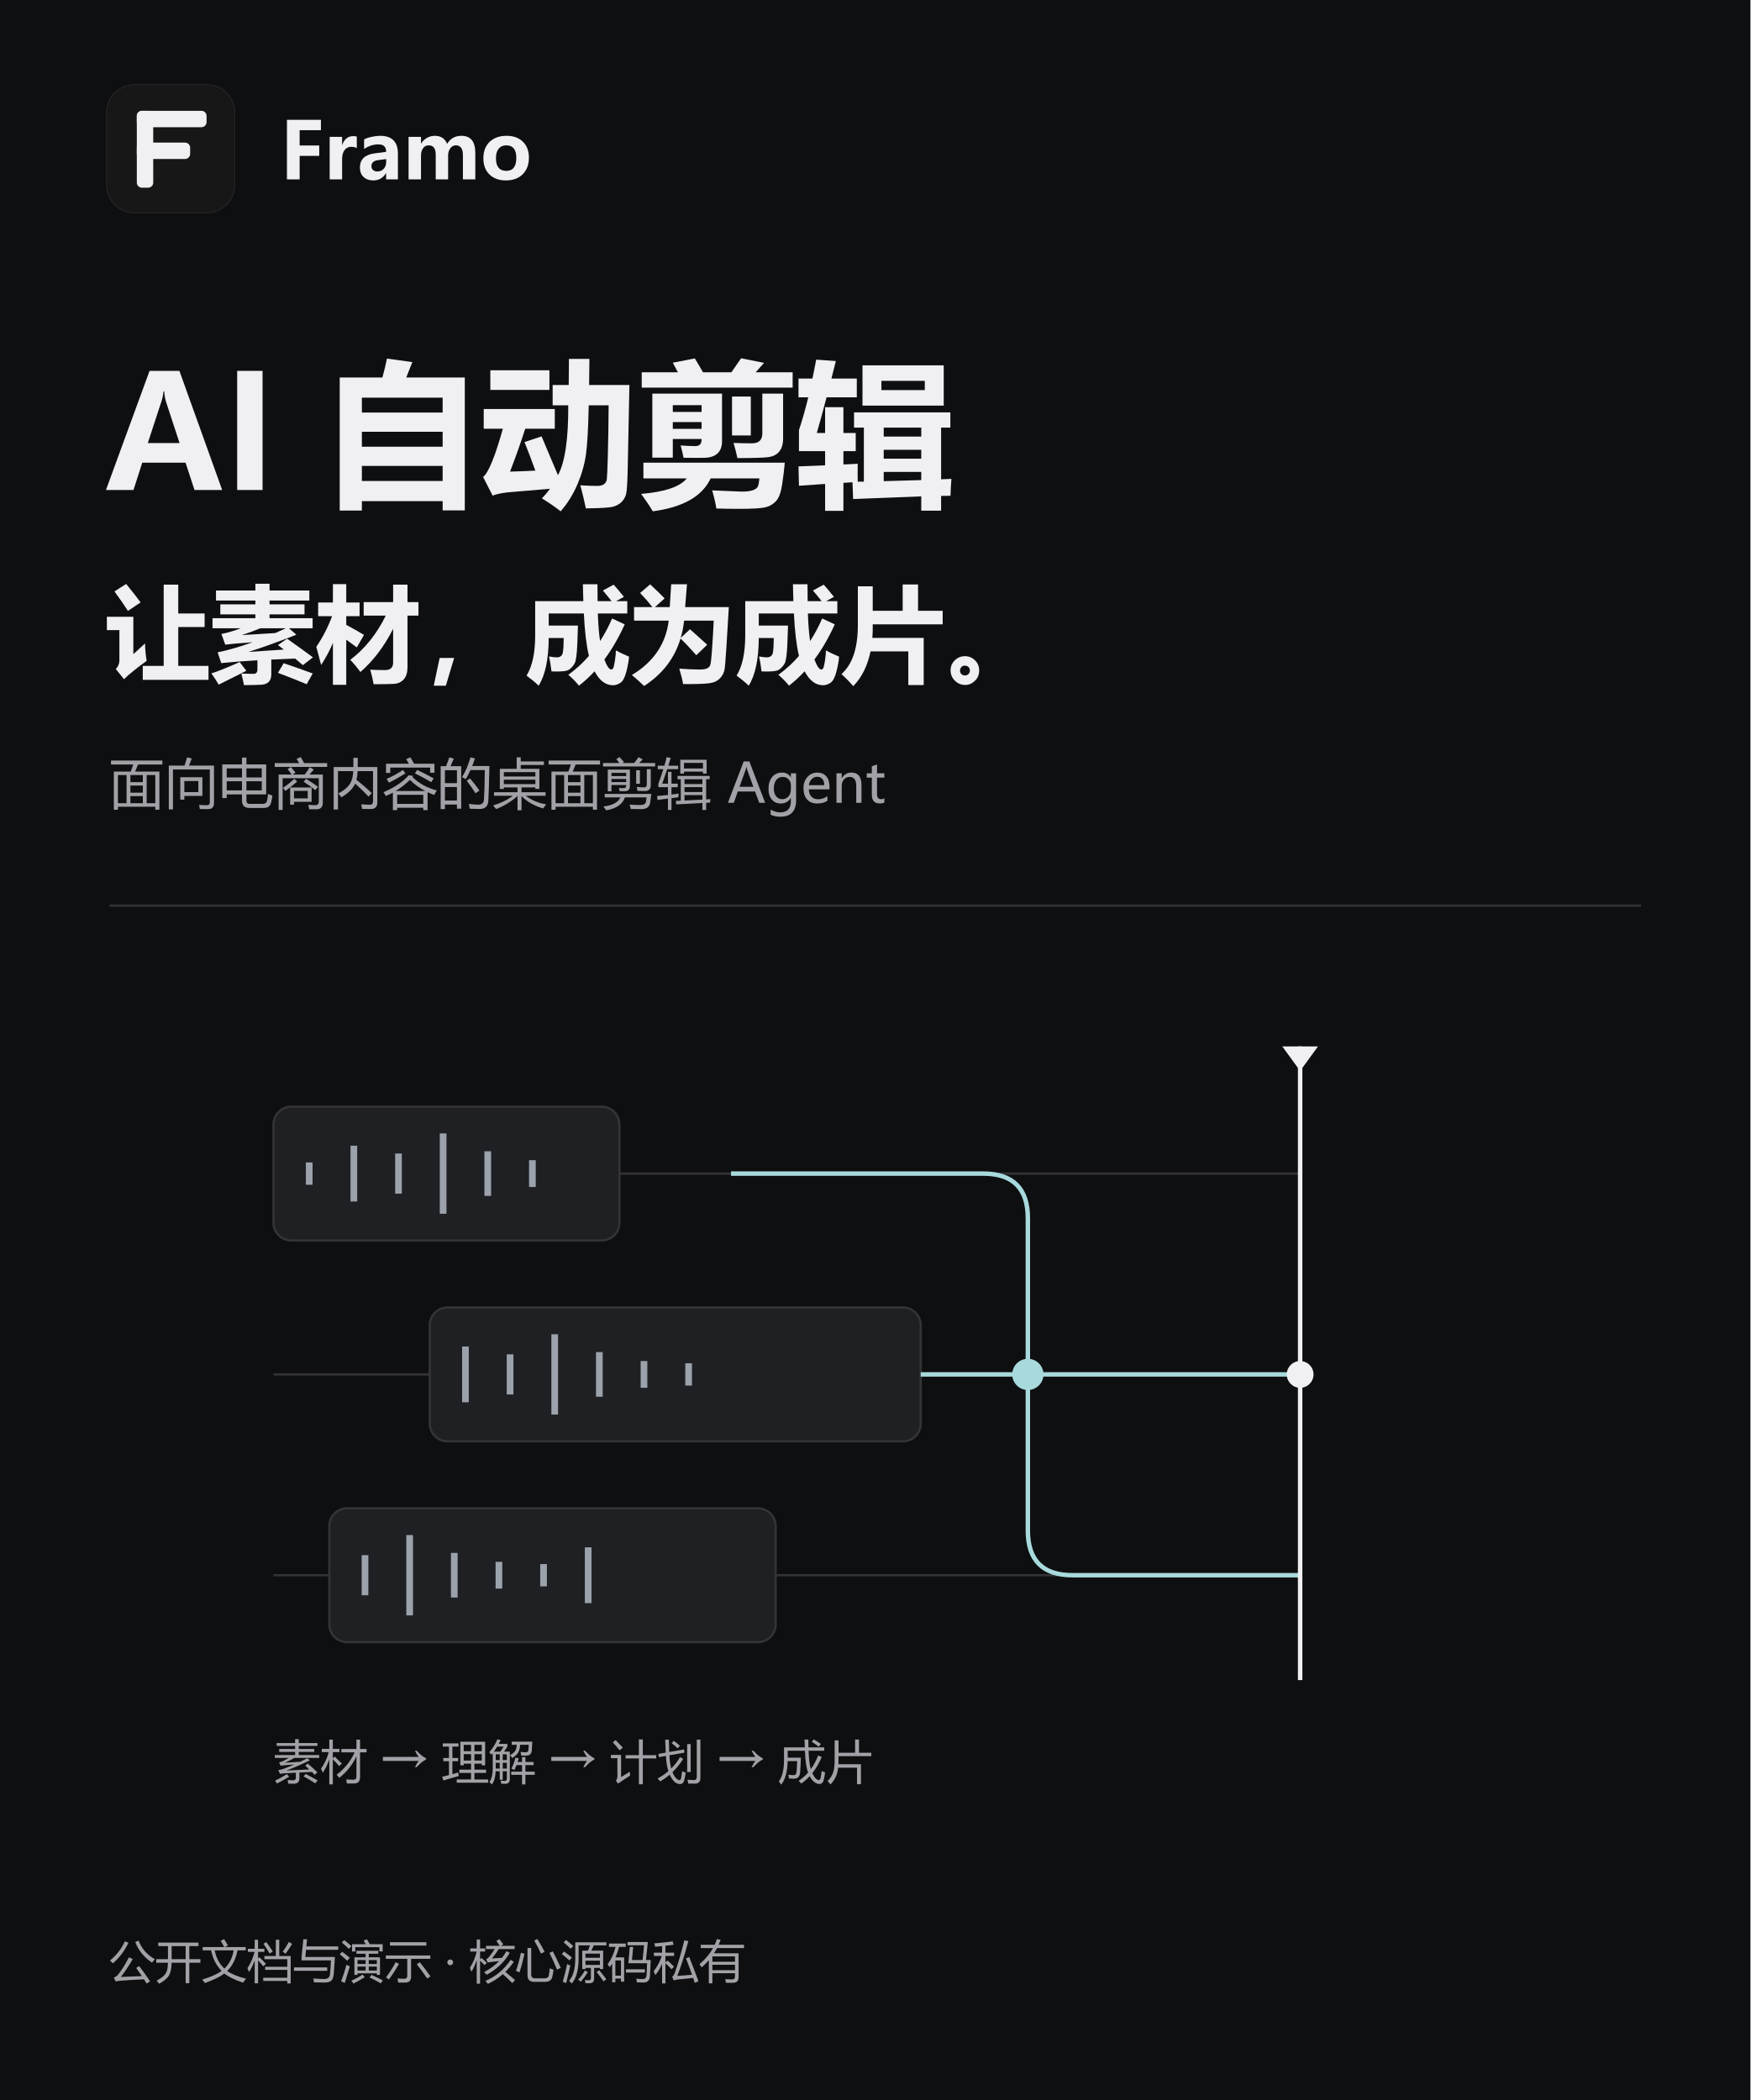
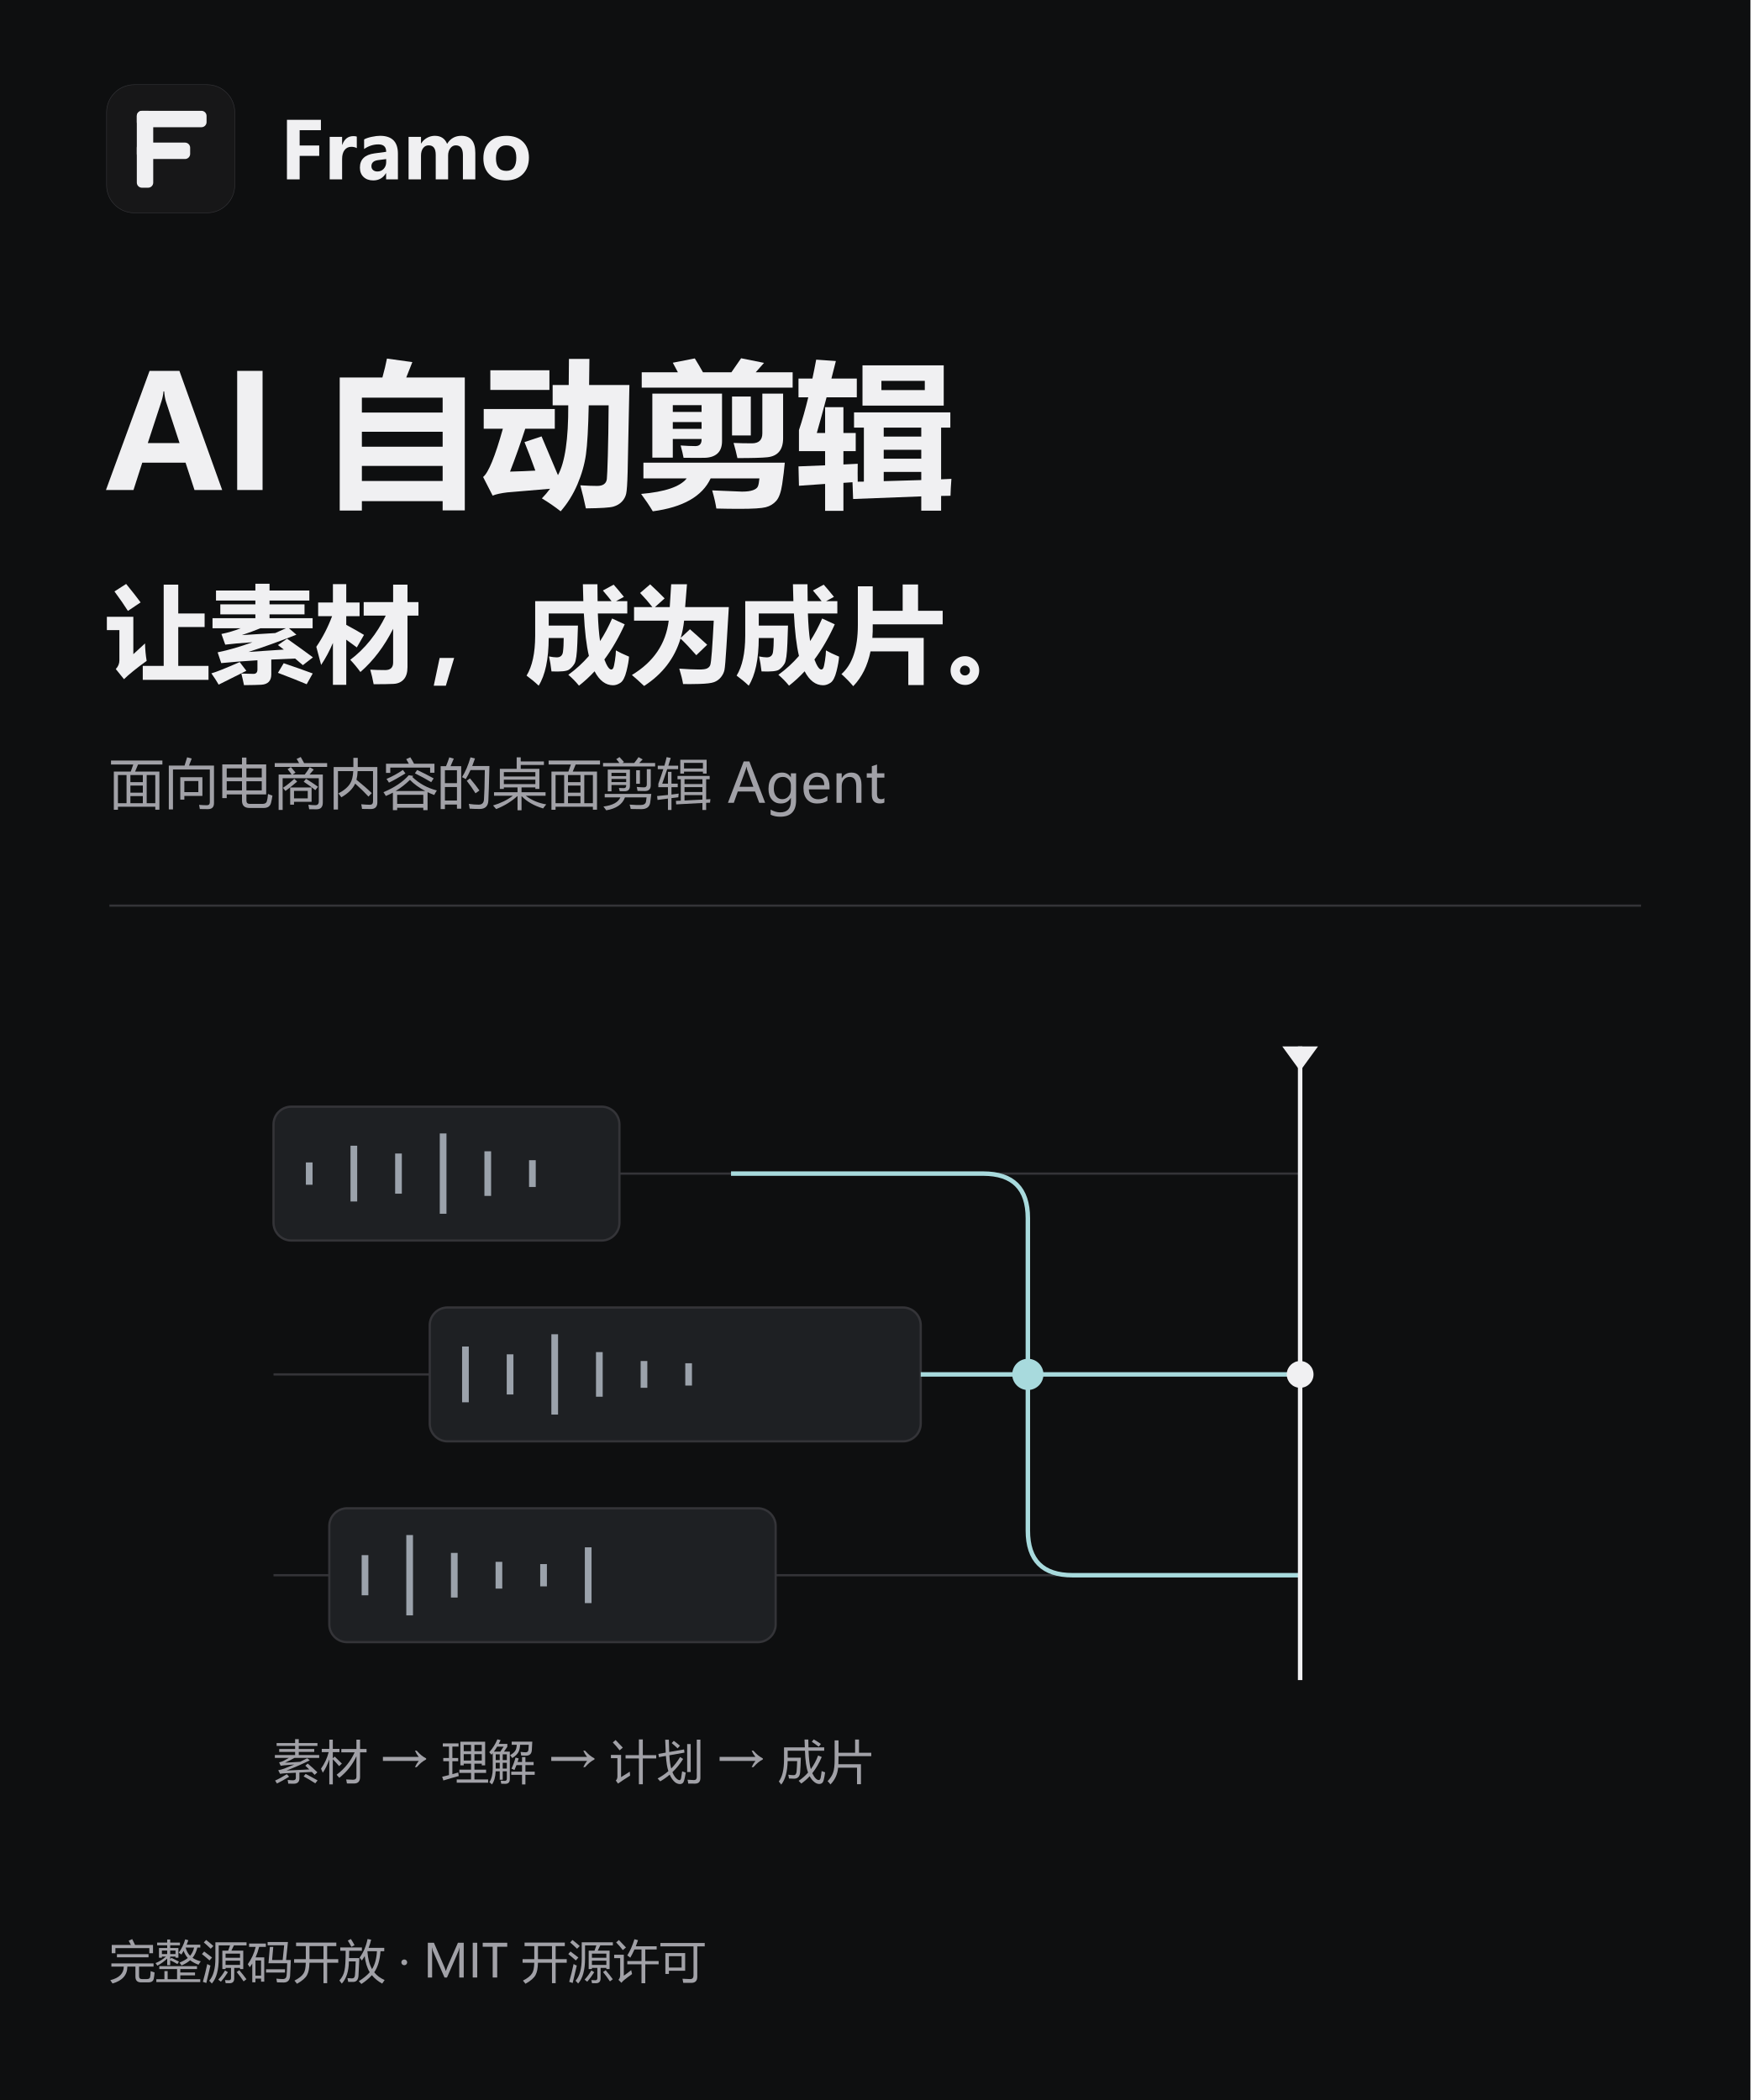
<svg xmlns="http://www.w3.org/2000/svg" width="800" height="960" viewBox="0 0 800 960" role="img" aria-labelledby="title desc">
  <rect x="0" y="0" width="800" height="960" rx="0" fill="#0e0f10" />
  <g transform="translate(48 38) scale(0.234375)">
    <rect x="3" y="3" width="250" height="250" rx="54" fill="#171718" stroke="#343438" />
    <g fill="#f0f0f2">
      <rect x="62" y="54" width="32" height="150" rx="10" />
      <rect x="62" y="54" width="136" height="32" rx="10" />
      <rect x="62" y="116" width="104" height="32" rx="10" />
    </g>
  </g>
  <g transform="translate(128.0,82.0) scale(0.01757812, -0.01757812)" fill="#f0f0f2" aria-label="Framo">
    <path d="M1062 1279H509V881H1018V611H509V0H179V1549H1062Z" transform="translate(0,0)" />
    <path d="M852 813Q793 847 709 847Q599 847 534.5 763.0Q470 679 470 532V0H147V1106H470V898H474Q554 1125 765 1125Q822 1125 852 1112Z" transform="translate(1143,0)" />
    <path d="M174 1039Q249 1081 374.5 1107.0Q500 1133 589 1133Q1053 1133 1053 668V0H746V161H742Q629 -27 411 -27Q254 -27 159.5 62.5Q65 152 65 306Q65 624 444 676L748 717Q748 910 547 910Q349 910 174 790ZM539 501Q364 478 364 343Q364 281 406.5 243.0Q449 205 521 205Q620 205 684.0 275.0Q748 345 748 449V528Z" transform="translate(2011,0)" />
    <path d="M1882 0H1560V631Q1560 885 1375 885Q1289 885 1232.0 808.0Q1175 731 1175 620V0H853V639Q853 885 670 885Q579 885 524.5 811.5Q470 738 470 617V0H147V1106H470V933H474Q532 1028 628.0 1080.5Q724 1133 830 1133Q1063 1133 1149 924Q1277 1133 1521 1133Q1882 1133 1882 687Z" transform="translate(3194,0)" />
    <path d="M81 548Q81 821 244.5 977.0Q408 1133 684 1133Q951 1133 1108.0 979.5Q1265 826 1265 567Q1265 295 1104.0 134.0Q943 -27 668 -27Q398 -27 239.5 127.5Q81 282 81 548ZM408 552Q408 221 678 221Q937 221 937 561Q937 885 676 885Q549 885 478.5 798.0Q408 711 408 552Z" transform="translate(5205,0)" />
  </g>
  <g transform="translate(48.0,224.0) scale(0.03515625, -0.03515625)" fill="#f0f0f2" aria-label="AI 自动剪辑">
    <path d="M1523 0H1163L1047 355H484L370 0H12L579 1549H967ZM969 610 793 1147Q776 1198 769 1282H760Q754 1214 733 1151L556 610Z" transform="translate(0,0)" />
    <path d="M508 1549V0H178V1549Z" transform="translate(1540,0)" />
    <path d="M828 1709 1158 1663 1079 1463H1840V-265H1552V-145H502V-267H214V1463H769Q808 1605 828 1709ZM1552 1201H502V1007H1552ZM502 563H1552V757H502ZM502 117H1552V313H502Z" transform="translate(2837,0)" />
    <path d="M790 697 1003 193Q1140 441 1137 1101H934V1365H1143L1146 1705H1412L1408 1365H1932L1909 235Q1903 7 1889.5 -50.0Q1876 -107 1834.0 -151.5Q1792 -196 1724.0 -216.0Q1656 -236 1366 -239Q1334 -87 1294 61Q1426 53 1513 53Q1571 53 1602.0 76.0Q1633 99 1638.5 142.5Q1644 186 1651.5 449.5Q1659 713 1662 1101H1403Q1394 655 1367.0 462.5Q1340 270 1256.0 73.0Q1172 -124 1038 -277Q924 -187 794 -109Q852 -50 900 16L345 -31Q220 -46 154 -73L30 169Q135 254 287 797H38V1053H962V797H578Q485 510 380 239Q562 244 709 252Q637 453 568 623ZM892 1301H124V1557H892Z" transform="translate(4885,0)" />
    <path d="M44 1531H514Q481 1596 448 1655L734 1711Q785 1629 840 1531H1210L1336 1713L1634 1653L1526 1531H2006V1331H44ZM448 421H182V1253H1088V635Q1088 528 1028.0 474.0Q968 420 856.0 418.5Q744 417 588 419Q576 485 550 579Q662 571 742 571Q822 571 822 655V663H448ZM822 1103H448V1015H822ZM448 795H822V883H448ZM1612 1253H1882V673Q1882 561 1831.0 499.0Q1780 437 1678.5 426.0Q1577 415 1288 415Q1267 514 1238 612Q1351 607 1476 607Q1612 607 1612 737ZM1218 1215H1462V709H1218ZM1014 -241Q1000 -145 960 -5Q1309 -21 1348 -21Q1439 -21 1490.0 -2.5Q1541 16 1554.0 46.5Q1567 77 1574 151H940Q777 -199 188 -277Q118 -161 36 -51Q502 -11 629 151H66V355H1904Q1893 230 1870.0 75.0Q1847 -80 1792.5 -141.5Q1738 -203 1656.0 -224.0Q1574 -245 1317 -245Q1174 -245 1014 -241Z" transform="translate(6933,0)" />
    <path d="M756 1009H2008V811H1888V139L2022 145Q2012 17 2010 -75Q1952 -75 1888 -77V-269H1630V-83L744 -117L736 101L618 93V-271H380V79L40 55L34 307L380 321V505H40V779Q102 963 161 1205H34V1449H215Q240 1566 264 1695L520 1677L462 1449H792V1205H399Q332 950 272 741H380V1077H618V741H778V505H618V332L804 341Q802 216 804 108Q844 109 884 109V811H756ZM1142 695H1630V811H1142ZM1142 407H1630V523H1142ZM1630 129V235H1142V115ZM866 1621H1922V1097H866ZM1676 1419H1112V1299H1676Z" transform="translate(8981,0)" />
  </g>
  <g transform="translate(48.0,307.0) scale(0.0234375, -0.0234375)" fill="#f0f0f2" aria-label="让素材，成为成片。">
    <path d="M412 1709Q590 1491 694 1349L446 1183Q346 1343 184 1563ZM736 111H1144V1695H1428V1133H1942V869H1428V111H2018V-161H736ZM780 549Q784 371 812 209Q504 -15 370 -149L210 49Q280 123 280 217V809H36V1069H552V339Q610 391 780 549Z" transform="translate(0,0)" />
    <path d="M1502 641Q1828 411 2006 277L1810 125Q1743 185 1659 254L1194 234V-55Q1194 -150 1145.0 -200.5Q1096 -251 1000.0 -257.0Q904 -263 662 -265Q636 -137 610 -39Q757 -45 846 -45Q924 -45 924 41V220Q531 197 218 165L148 375Q462 439 827 572Q485 549 296 525L222 733Q411 771 598 845H48V1041H884V1115H200V1311H884V1385H116V1581H884V1713H1160V1581H1936V1385H1160V1311H1842V1115H1160V1041H2000V845H1538L1684 719Q1170 517 750 383L1439 429Q1384 472 1324 517ZM1479 845H982Q824 780 620 711L1271 751Q1374 795 1479 845ZM578 185 708 15 168 -255Q106 -147 26 -35Q164 3 578 185ZM1436 163Q1738 61 2002 -37L1884 -247Q1642 -145 1324 -25Z" transform="translate(2048,0)" />
    <path d="M24 483Q210 755 332 1081H60V1347H348V1705H608V1347H868V1081H608V911Q789 814 954 715L814 471Q710 549 608 622V-259H348V558Q247 322 118 129ZM948 1355H1522V1695H1802V1355H2016V1091H1802V87Q1802 -71 1729.0 -152.5Q1656 -234 1529.5 -240.5Q1403 -247 1142 -247Q1116 -103 1076 37Q1212 29 1368 29Q1522 29 1522 177V834Q1264 322 884 -9Q786 125 686 229Q1115 553 1378 1091H948Z" transform="translate(4096,0)" />
    <path d="M664 266 502 -276H266L381 266Z" transform="translate(6144,0)" />
    <path d="M514 3Q494 173 466 295Q561 277 616 277Q723 277 737.5 383.0Q752 489 752 655H460Q457 34 264 -275Q154 -171 28 -79Q194 191 196 695V1373H1135L1126 1703H1410L1413 1373H1686Q1633 1443 1516 1581L1726 1695Q1796 1619 1926 1457L1772 1373H1992V1133H1418Q1428 822 1461 594Q1593 797 1696 1035L1942 921Q1766 532 1545 235Q1620 40 1680 40Q1703 40 1718.0 69.0Q1733 98 1751.0 213.5Q1769 329 1770 413Q1860 361 2026 291Q2020 183 1976.0 7.0Q1932 -169 1860.0 -218.0Q1788 -267 1715 -267Q1497 -267 1354 5Q1210 -151 1050 -275Q954 -157 842 -63Q1063 96 1244 305Q1171 605 1145 1133H460V897H1030Q1030 867 1018.0 548.5Q1006 230 964.0 157.0Q922 84 855.5 37.5Q789 -9 514 3Z" transform="translate(8192,0)" />
    <path d="M1032 -243Q1014 -129 958 57Q1203 40 1345 40Q1457 40 1500.5 61.5Q1544 83 1560.5 123.5Q1577 164 1594.0 394.5Q1611 625 1630 993H1052Q1033 816 986 657L1166 825Q1306 703 1502 523L1290 319Q1111 523 982 644Q809 66 272 -281Q130 -147 34 -67Q669 316 752 993H76V1257H434Q329 1392 194 1533L390 1701Q546 1557 672 1427L483 1257H772L800 1703H1108L1072 1257H1924L1877 480Q1854 104 1838.5 30.0Q1823 -44 1770.0 -110.0Q1717 -176 1637.0 -206.0Q1557 -236 1344.5 -241.5Q1132 -247 1032 -243Z" transform="translate(10240,0)" />
    <path d="M514 3Q494 173 466 295Q561 277 616 277Q723 277 737.5 383.0Q752 489 752 655H460Q457 34 264 -275Q154 -171 28 -79Q194 191 196 695V1373H1135L1126 1703H1410L1413 1373H1686Q1633 1443 1516 1581L1726 1695Q1796 1619 1926 1457L1772 1373H1992V1133H1418Q1428 822 1461 594Q1593 797 1696 1035L1942 921Q1766 532 1545 235Q1620 40 1680 40Q1703 40 1718.0 69.0Q1733 98 1751.0 213.5Q1769 329 1770 413Q1860 361 2026 291Q2020 183 1976.0 7.0Q1932 -169 1860.0 -218.0Q1788 -267 1715 -267Q1497 -267 1354 5Q1210 -151 1050 -275Q954 -157 842 -63Q1063 96 1244 305Q1171 605 1145 1133H460V897H1030Q1030 867 1018.0 548.5Q1006 230 964.0 157.0Q922 84 855.5 37.5Q789 -9 514 3Z" transform="translate(12288,0)" />
    <path d="M1218 1699H1518V1185H1998V921H634Q637 783 627 657H1628V-263H1328V393H591Q506 -25 254 -285Q148 -161 24 -49Q344 231 344 907V1663H634V1185H1218Z" transform="translate(14336,0)" />
    <path d="M662 22Q662 -101 578.5 -181.0Q495 -261 390 -261Q271 -261 187.5 -177.0Q104 -93 104 22Q104 139 187.0 219.5Q270 300 385 300Q496 300 579.0 220.5Q662 141 662 22ZM386 -76Q425 -76 453.0 -48.5Q481 -21 481 18Q481 64 451.0 90.0Q421 116 381 116Q340 116 314.0 86.5Q288 57 288 16Q288 -19 314.0 -47.5Q340 -76 386 -76Z" transform="translate(16384,0)" />
  </g>
  <g transform="translate(50.0,367.0) scale(0.01220703, -0.01220703)" fill="#a1a1a7" aria-label="面向电商内容的桌面剪辑 Agent">
    <path d="M166 1171H800Q858 1323 894 1435H60V1583H1984V1435H1073Q1029 1326 963 1171H1872V-259H1718V-147H320V-261H166ZM1718 1039H1396V-15H1718ZM320 -15H642V1039H320ZM786 -15H1252V251H786ZM786 379H1252V645H786ZM786 773H1252V1039H786Z" transform="translate(0,0)" />
    <path d="M332 -247H176V1395H766Q816 1543 862 1705L1034 1657Q982 1517 932 1395H1868V-11Q1868 -237 1642 -237Q1516 -237 1338 -233Q1328 -163 1310 -77Q1482 -91 1602 -91Q1712 -91 1712 25V1247H332ZM606 959H1434V257H758V119H606ZM1282 815H758V401H1282Z" transform="translate(2048,0)" />
    <path d="M130 1439H868V1695H1034V1439H1774V315H1034V81Q1034 -41 1162 -41H1630Q1766 -41 1796 49Q1828 147 1842 331Q1900 305 2008 269Q1984 109 1954 -5Q1904 -193 1682 -193H1150Q868 -193 868 83V315H296V177H130ZM1608 465V807H1034V465ZM296 465H868V807H296ZM1608 1289H1034V949H1608ZM296 949H868V1289H296Z" transform="translate(4096,0)" />
    <path d="M192 1059H678Q609 1160 528 1259L650 1341Q746 1229 824 1133L716 1059H1170Q1271 1189 1356 1333L1508 1245Q1413 1132 1348 1059H1846V11Q1846 -241 1616 -243Q1492 -245 1336 -241Q1320 -125 1306 -73Q1464 -89 1566 -89Q1696 -89 1696 55V921H342V-267H192ZM624 -69V575H1426V37H768V-69ZM46 1487H959Q921 1558 866 1645L1020 1715Q1080 1612 1146 1487H2008V1345H46ZM1282 165V447H768V165ZM778 899 886 795Q652 595 448 443Q388 525 354 561Q574 707 778 899ZM1130 789 1218 899Q1514 713 1666 601L1566 475Q1368 635 1130 789Z" transform="translate(6144,0)" />
    <path d="M204 1339H942V1683H1106V1339H1840V19Q1840 -235 1590 -233Q1458 -233 1266 -229Q1260 -161 1236 -55Q1426 -71 1552 -73Q1678 -77 1678 53V1187H1102Q1094 1005 1058 863Q1412 579 1630 363L1508 233Q1294 467 1010 719Q874 425 492 207Q408 323 380 351Q706 523 826 733Q922 887 938 1187H366V-251H204Z" transform="translate(8192,0)" />
    <path d="M1136 1007Q1120 989 1102 967Q1486 599 2020 463Q1954 363 1922 293Q1790 341 1672 399V-275H1512V-185H534V-275H374V381Q244 311 108 255Q72 329 20 397Q640 659 968 1033ZM116 1463H972Q928 1543 872 1635L1026 1705Q1100 1591 1166 1463H1930V1127H1768V1319H276V1119H116ZM1512 299H534V-41H1512ZM1012 859Q766 617 478 443H1584Q1238 625 1012 859ZM748 1231 844 1101Q476 875 226 755Q190 821 134 893Q478 1043 748 1231ZM1282 1229Q1582 1091 1900 915L1808 773Q1560 925 1198 1105Z" transform="translate(10240,0)" />
    <path d="M114 1371H316Q390 1553 438 1703L606 1655Q543 1502 484 1371H884V-221H724V-65H274V-235H114ZM914 961Q1102 1259 1232 1703L1400 1661Q1349 1510 1296 1377H1940Q1916 349 1900 83Q1886 -231 1570 -231Q1388 -231 1200 -219Q1188 -119 1168 -41H1174Q1374 -69 1540 -69Q1722 -69 1736 123Q1758 421 1768 1227H1232Q1145 1034 1052 887Q998 925 914 961ZM274 85H724V591H274ZM724 1221H274V735H724ZM1090 825 1212 915Q1434 653 1566 461L1418 357Q1276 589 1090 825Z" transform="translate(12288,0)" />
    <path d="M2020 -59Q1950 -141 1902 -211Q1394 -59 1094 252V-279H944V257Q602 -55 144 -235Q98 -175 28 -99Q458 27 769 265H64V397H944V577H432V521H282V1273H912V1703H1064V1549H1932V1417H1064V1273H1762V521H1612V577H1094V397H1994V265H1251Q1582 12 2020 -59ZM1612 1149H432V985H1612ZM432 701H1612V865H432Z" transform="translate(14336,0)" />
    <path d="M166 1171H800Q858 1323 894 1435H60V1583H1984V1435H1073Q1029 1326 963 1171H1872V-259H1718V-147H320V-261H166ZM1718 1039H1396V-15H1718ZM320 -15H642V1039H320ZM786 -15H1252V251H786ZM786 379H1252V645H786ZM786 773H1252V1039H786Z" transform="translate(16384,0)" />
    <path d="M366 429H226V1243H1056V631Q1056 433 858 433Q792 433 674 435Q664 479 644 555Q766 549 828 549Q916 549 916 643V667H366ZM112 333H1856Q1836 149 1816 11Q1780 -235 1488 -237Q1310 -239 1086 -231Q1072 -151 1044 -67Q1300 -87 1454 -83Q1638 -81 1658 47Q1670 109 1680 203H870Q732 -186 170 -281Q128 -217 64 -139Q578 -74 699 203H112ZM50 1491H662Q596 1581 544 1635L666 1713Q750 1627 834 1529L775 1491H1217Q1308 1602 1378 1711L1534 1625Q1477 1567 1403 1491H2000V1361H50ZM1688 1261H1836V661Q1836 443 1620 441Q1550 439 1342 445Q1330 519 1312 595Q1478 579 1584 579Q1688 579 1688 683ZM1290 1221H1430V713H1290ZM916 1121H366V1001H916ZM366 775H916V893H366Z" transform="translate(18432,0)" />
    <path d="M730 73Q819 77 912 80V883H790V1007H1994V883H1862V128Q1941 132 2022 137Q2012 59 2008 5Q1936 2 1862 0V-269H1722V-6Q1277 -26 740 -59ZM218 717H432V1159H564V717H798V585H564V310Q700 326 834 345Q824 269 820 207Q698 193 564 176V-269H432V159Q247 135 42 107L26 253Q231 272 432 294V585H72V711Q183 1018 259 1261H50V1391H299Q352 1572 382 1711L536 1679Q503 1565 446 1391H814V1261H404Q328 1031 218 717ZM894 1613H1880V1095H1742V1167H1034V1095H894ZM1742 1495H1034V1285H1742ZM1722 120V289H1052V87Q1365 102 1722 120ZM1052 405H1722V587H1052ZM1052 703H1722V883H1052Z" transform="translate(20480,0)" />
    <path d="M1417 0H1196L1038 424H393L244 0H23L613 1549H827ZM976 599 742 1243Q731 1274 718 1351H713Q702 1281 688 1243L456 599Z" transform="translate(23134,0)" />
    <path d="M1135 93Q1135 -521 539 -521Q333 -521 181 -444V-255Q366 -358 536 -358Q939 -358 939 66V183H935Q809 -26 559 -26Q351 -26 226.0 123.0Q101 272 101 518Q101 801 239.0 966.5Q377 1132 607 1132Q828 1132 935 956H939V1106H1135ZM939 658Q940 786 853.0 878.0Q766 970 639 970Q479 970 390.0 852.5Q301 735 301 530Q301 354 387.0 245.0Q473 136 615 136Q758 136 849.0 240.0Q940 344 939 504Z" transform="translate(24575,0)" />
    <path d="M1076 503H302Q307 326 399.0 229.5Q491 133 656 133Q842 133 997 252V77Q851 -26 610 -26Q370 -26 235.5 126.0Q101 278 101 548Q101 802 248.5 967.0Q396 1132 615 1132Q832 1132 954.0 992.5Q1076 853 1076 602ZM880 660Q879 810 809.0 892.0Q739 974 612 974Q495 974 409.5 887.0Q324 800 302 660Z" transform="translate(25885,0)" />
    <path d="M1110 0H915V629Q915 970 666 970Q537 970 454.0 874.0Q371 778 371 631V0H175V1106H371V923H375Q500 1132 738 1132Q920 1132 1015.0 1015.5Q1110 899 1110 676Z" transform="translate(27047,0)" />
    <path d="M706 11Q642 -24 533 -24Q236 -24 236 305V944H46V1106H236V1372L431 1434V1106H706V944H431V340Q431 231 468.0 184.0Q505 137 591 137Q657 137 706 174Z" transform="translate(28309,0)" />
  </g>
  <path d="M50 414H750" stroke="#343438" stroke-width="1" />
  <g transform="translate(125 460) scale(1.02)">
    <path d="M0 75H460" stroke="#343438" stroke-width="1" />
    <path d="M0 165H460" stroke="#343438" stroke-width="1" />
    <path d="M0 255H460" stroke="#343438" stroke-width="1" />
    <rect x="0" y="45" width="155" height="60" rx="8" fill="#1e2023" stroke="#343438" />
    <path d="M16 70.0L16 80.0" stroke="#9ba2ab" stroke-width="3" />
    <path d="M36 62.5L36 87.5" stroke="#9ba2ab" stroke-width="3" />
    <path d="M56 66.0L56 84.0" stroke="#9ba2ab" stroke-width="3" />
    <path d="M76 57.0L76 93.0" stroke="#9ba2ab" stroke-width="3" />
    <path d="M96 65.0L96 85.0" stroke="#9ba2ab" stroke-width="3" />
    <path d="M116 69.0L116 81.0" stroke="#9ba2ab" stroke-width="3" />
    <rect x="70" y="135" width="220" height="60" rx="8" fill="#1e2023" stroke="#343438" />
    <path d="M86 152.5L86 177.5" stroke="#9ba2ab" stroke-width="3" />
    <path d="M106 156.0L106 174.0" stroke="#9ba2ab" stroke-width="3" />
    <path d="M126 147.0L126 183.0" stroke="#9ba2ab" stroke-width="3" />
    <path d="M146 155.0L146 175.0" stroke="#9ba2ab" stroke-width="3" />
    <path d="M166 159.0L166 171.0" stroke="#9ba2ab" stroke-width="3" />
    <path d="M186 160.0L186 170.0" stroke="#9ba2ab" stroke-width="3" />
    <rect x="25" y="225" width="200" height="60" rx="8" fill="#1e2023" stroke="#343438" />
    <path d="M41 246.0L41 264.0" stroke="#9ba2ab" stroke-width="3" />
    <path d="M61 237.0L61 273.0" stroke="#9ba2ab" stroke-width="3" />
    <path d="M81 245.0L81 265.0" stroke="#9ba2ab" stroke-width="3" />
    <path d="M101 249.0L101 261.0" stroke="#9ba2ab" stroke-width="3" />
    <path d="M121 250.0L121 260.0" stroke="#9ba2ab" stroke-width="3" />
    <path d="M141 242.5L141 267.5" stroke="#9ba2ab" stroke-width="3" />
    <path d="M205 75H318Q338 75 338 95V235Q338 255 358 255H460" stroke="#a8dadd" stroke-width="2" fill="none" />
    <path d="M290 165H460" stroke="#a8dadd" stroke-width="2" fill="none" />
    <path d="M460 18L460 302" stroke="#f0f0f2" stroke-width="2" />
    <path d="M452 18L460 29L468 18Z" fill="#f0f0f2" />
    <circle cx="338" cy="165" r="7" fill="#a8dadd" />
    <circle cx="460" cy="165" r="6" fill="#f0f0f2" />
    <g transform="translate(0.0,346.0) scale(0.01025391, -0.01025391)" fill="#a1a1a7" aria-label="素材 → 理解 → 计划 → 成片">
      <path d="M1494 643Q1732 445 1916 261Q1876 229 1798 149Q1738 213 1676 276Q1374 262 1132 250V-1Q1132 -239 882 -239Q786 -239 644 -235Q636 -167 620 -73Q770 -89 850 -89Q976 -89 976 15V242Q710 229 520 219Q386 211 288 193L206 351Q360 381 472 423Q695 509 906 602Q662 584 466 567Q390 559 314 547L244 695Q348 717 428 755Q556 821 673 889H60V1015H944V1153H248V1279H944V1413H136V1539H944V1711H1104V1539H1920V1413H1104V1279H1780V1153H1104V1015H1996V889H915Q714 779 502 679Q807 696 1163 719Q1322 795 1474 875L1586 783Q1074 533 568 337Q1071 358 1564 386Q1480 468 1390 549ZM582 179 682 67Q378 -119 152 -229Q122 -177 70 -101Q290 -5 582 179ZM1316 81 1404 189Q1618 81 1926 -93L1826 -221Q1540 -37 1316 81Z" transform="translate(0,0)" />
      <path d="M916 1279H1576V1689H1734V1279H2018V1133H1734V53Q1734 -229 1472 -229Q1358 -229 1160 -227Q1150 -153 1128 -51Q1326 -65 1424 -65Q1576 -65 1576 61V961Q1324 415 828 19Q780 77 710 153Q1234 549 1498 1133H916ZM28 419Q262 749 364 1143H60V1285H390V1689H544V1285H834V1143H544V873L626 947Q794 791 940 641L820 531Q686 689 544 831V-267H390V825Q268 475 106 243Q70 329 28 419Z" transform="translate(2048,0)" />
      <path d="M1555 1205Q1677 1070 1764.5 1000.0Q1852 930 1968 868V823Q1852 762 1765.5 692.5Q1679 623 1555 486H1479Q1525 583 1557.0 634.5Q1589 686 1645 758H79V933H1645Q1591 1002 1558.0 1055.5Q1525 1109 1479 1205Z" transform="translate(4702,0)" />
      <path d="M650 -53H1276V235H766V375H1276V639H956V565H808V1597H1892V565H1744V639H1424V375H1934V235H1424V-53H2022V-193H650ZM14 65Q168 102 312 139V745H62V885H312V1385H42V1525H730V1385H460V885H714V745H460V179Q592 216 716 253Q726 163 738 97Q396 5 68 -97ZM1424 775H1744V1053H1424ZM956 775H1276V1053H956ZM1744 1461H1424V1185H1744ZM956 1185H1276V1461H956Z" transform="translate(7356,0)" />
      <path d="M24 1139Q242 1381 380 1703L520 1665Q479 1581 437 1503H814V1379L667 1165H922V-41Q922 -241 724 -243Q638 -245 546 -239Q540 -189 524 -105Q620 -115 696 -115Q792 -115 792 -21V305H612V-65H482V305H304Q287 -72 140 -271Q94 -219 28 -169Q176 49 176 417V1097Q148 1062 120 1029Q86 1075 24 1139ZM984 287H1456V575H1214Q1171 460 1124 359Q1066 393 994 419Q1106 659 1172 905L1310 867Q1286 786 1261 711H1456V927H1604V711H1962V575H1604V287H2010V151H1604V-269H1456V151H984ZM1004 1599H1904Q1898 1403 1884 1231Q1870 987 1626 987Q1542 987 1420 993Q1408 1077 1392 1153Q1536 1135 1618 1135Q1726 1135 1736 1251Q1746 1341 1750 1463H1371Q1364 1264 1300 1147Q1230 1011 1030 883Q998 933 934 1011Q1100 1101 1164 1209Q1218 1296 1225 1463H1004ZM227 1165H506L652 1381H368Q299 1264 227 1165ZM612 423H792V677H612ZM792 1047H612V795H792ZM306 423H482V677H306ZM306 795H482V1047H306Z" transform="translate(9404,0)" />
      <path d="M1555 1205Q1677 1070 1764.5 1000.0Q1852 930 1968 868V823Q1852 762 1765.5 692.5Q1679 623 1555 486H1479Q1525 583 1557.0 634.5Q1589 686 1645 758H79V933H1645Q1591 1002 1558.0 1055.5Q1525 1109 1479 1205Z" transform="translate(12058,0)" />
      <path d="M672 1009H1254V1697H1426V1009H2012V865H1426V-263H1254V865H672ZM856 289Q862 185 870 115Q550 -85 342 -233L246 -97Q316 -37 316 85V877H32V1021H476V49Q650 155 856 289ZM236 1671Q454 1447 552 1339L412 1221Q286 1387 114 1565Z" transform="translate(14712,0)" />
      <path d="M24 -9Q282 126 495 312Q415 542 387 977L82 923L58 1065L379 1121Q366 1373 356 1685H516Q521 1389 531 1147L1180 1261L1198 1121L538 1004Q561 632 619 426Q839 646 1006 927L1140 843Q932 515 672 266Q765 29 912 -61Q1020 -125 1050 -3Q1076 135 1096 305Q1192 265 1254 247Q1216 21 1184 -93Q1144 -253 1002 -253Q890 -253 786 -175Q646 -57 553 158Q359 -8 138 -135Q96 -83 24 -9ZM1736 1687H1894V17Q1894 -233 1662 -235Q1554 -237 1362 -233Q1352 -141 1330 -63Q1478 -77 1610 -79Q1736 -81 1736 55ZM1470 273H1316V1495H1470ZM640 1537 732 1635Q870 1535 1002 1421L896 1307Q788 1417 640 1537Z" transform="translate(16760,0)" />
      <path d="M1555 1205Q1677 1070 1764.5 1000.0Q1852 930 1968 868V823Q1852 762 1765.5 692.5Q1679 623 1555 486H1479Q1525 583 1557.0 634.5Q1589 686 1645 758H79V933H1645Q1591 1002 1558.0 1055.5Q1525 1109 1479 1205Z" transform="translate(19414,0)" />
      <path d="M880 -111Q1111 44 1292 250Q1176 545 1155 1203H400V899H976Q964 517 944 257Q920 -19 676 -19Q594 -19 458 -11Q446 63 426 155Q566 135 660 135Q776 135 790 295Q806 479 814 751H399Q383 56 118 -277Q68 -209 14 -139Q240 161 240 809V1351H1149Q1142 1509 1136 1693H1302Q1301 1552 1307 1351H1996V1203H1312Q1332 665 1411 399Q1605 662 1730 995L1888 929Q1716 522 1475 221Q1622 -78 1762 -78Q1813 -78 1840 15Q1868 161 1884 315Q1970 281 2036 259Q2006 45 1970 -91Q1932 -237 1802 -249Q1680 -257 1568 -167Q1447 -74 1362 89Q1193 -93 994 -231Q942 -171 880 -111ZM1454 1595 1538 1699Q1706 1603 1852 1499L1756 1379Q1612 1493 1454 1595Z" transform="translate(22068,0)" />
      <path d="M404 1657H574V1115H1298V1693H1468V1115H2004V965H574Q574 837 568 613H1554V-259H1382V461H556Q516 29 222 -269Q168 -197 96 -127Q280 67 342 263Q404 439 404 827Z" transform="translate(24116,0)" />
    </g>
  </g>
-   <g transform="translate(50.0,904.0) scale(0.01025391, -0.01025391)" fill="#a1a1a7" aria-label="公开文档与演示 · 核心源码私有">
-     <path d="M1326 509Q1614 135 1812 -171L1660 -271Q1604 -179 1541 -80Q881 -112 468 -145Q392 -153 284 -179L196 -9Q286 27 362 101Q596 371 870 899L1042 821Q794 395 512 25Q925 38 1447 62Q1333 235 1196 427ZM1154 1585 1302 1643Q1496 1121 2024 815Q1970 759 1900 659Q1348 1039 1154 1585ZM24 757Q470 1121 690 1615L848 1549Q578 987 152 629Q100 695 24 757Z" transform="translate(0,0)" />
-     <path d="M40 817H562V1399H128V1557H1922V1399H1514V817H2008V659H1514V-253H1350V659H725Q718 293 620 115Q522 -81 170 -279Q118 -207 56 -139Q362 17 464 187Q555 324 561 659H40ZM726 817H1350V1399H726Z" transform="translate(2048,0)" />
-     <path d="M62 1357H1022Q921 1549 864 1637L1018 1709Q1074 1623 1186 1429L1042 1357H1982V1209H1613Q1506 638 1153 291Q1419 97 1998 -57Q1906 -161 1858 -231Q1294 -36 1025 177Q755 -33 162 -247Q110 -177 42 -91Q614 81 903 292Q538 682 439 1209H62ZM1442 1209H599Q689 717 1029 396Q1354 698 1442 1209Z" transform="translate(4096,0)" />
-     <path d="M712 -11H1784V341H798V479H1784V815H764V957H1274V1683H1426V957H1936V-265H1784V-153H712ZM8 417Q218 727 328 1143H28V1279H332V1681H482V1279H762V1143H482V841L546 903Q712 737 834 607L714 499Q606 633 482 767V-259H332V767Q224 453 78 243Q46 327 8 417ZM1584 1153Q1722 1343 1854 1585L2000 1499Q1848 1253 1710 1061ZM724 1503 848 1581Q998 1375 1138 1159L996 1067Q868 1291 724 1503Z" transform="translate(6144,0)" />
-     <path d="M372 763V915L452 1705H618L587 1387H2006V1235H573L542 915H1860Q1836 495 1806 133Q1778 -79 1684 -153Q1594 -225 1383 -225Q1186 -223 928 -217Q916 -149 894 -43Q1198 -65 1348 -67Q1616 -85 1640 143Q1666 409 1684 763ZM34 451H1516V299H34Z" transform="translate(8192,0)" />
-     <path d="M680 901H1180V1059H768V1189H1744V1059H1320V901H1820V117H1680V187H820V117H680ZM574 1483H1191Q1144 1560 1090 1639L1232 1709Q1317 1578 1369 1483H1940V1161H1794V1353H720V1159H574ZM326 567Q384 531 478 501Q352 97 252 -239L88 -171Q228 193 326 567ZM1044 131 1142 15Q882 -149 638 -271Q596 -201 544 -143Q828 -17 1044 131ZM1356 3 1440 117Q1714 -7 1948 -127L1856 -261Q1600 -113 1356 3ZM130 1149Q334 1001 476 879L360 747Q192 901 30 1033ZM224 1667Q430 1507 548 1401L434 1277Q278 1431 120 1561ZM820 603H1180V777H820ZM820 311H1180V485H820ZM1320 311H1680V485H1320ZM1680 777H1320V603H1680Z" transform="translate(10240,0)" />
-     <path d="M32 983H2016V833H1158V25Q1158 -225 896 -227Q757 -227 584 -225Q572 -143 554 -41Q712 -57 852 -57Q988 -57 988 77V833H32ZM216 1573H1838V1423H216ZM1412 591 1546 681Q1792 379 2022 51L1876 -45Q1628 317 1412 591ZM474 685 620 603Q410 239 172 -89Q110 -43 40 5Q264 295 474 685Z" transform="translate(12288,0)" />
-     <path d="M119 676Q119 729 157.0 766.5Q195 804 248 804Q301 804 339.5 767.0Q378 730 378 676Q378 624 340.5 586.0Q303 548 247 548Q192 548 155.5 586.0Q119 624 119 676Z" transform="translate(14942,0)" />
-     <path d="M660 243Q1058 449 1328 731Q1132 711 964 693Q890 685 826 665L752 811Q834 855 880 915Q1006 1069 1126 1267H746V1411H1360Q1278 1533 1208 1629L1338 1711Q1414 1617 1514 1481L1408 1411H2020V1267H1312Q1166 1045 1010 849Q1230 861 1456 875Q1570 1017 1656 1177L1802 1099Q1460 499 774 121Q718 183 660 243ZM28 433Q242 773 328 1157H42V1297H330V1695H480V1297H708V1157H480V805L542 871Q670 763 780 655L678 553Q580 659 480 751V-277H330V783Q228 455 92 257Q66 343 28 433ZM720 -151Q1404 137 1846 789L1982 697Q1810 449 1606 251Q1836 63 2038 -117L1916 -247Q1728 -61 1496 149Q1194 -117 826 -283Q788 -229 720 -151Z" transform="translate(16041,0)" />
-     <path d="M546 1317H712V145Q712 -37 874 -37H1304Q1476 -37 1498 107Q1520 233 1536 409Q1620 375 1708 345Q1678 135 1652 31Q1598 -193 1336 -193H834Q546 -193 546 107ZM1674 1165Q1844 843 2028 433L1862 351Q1708 739 1524 1095ZM252 1103 412 1059Q320 633 192 231L32 293Q164 669 252 1103ZM986 1719Q1176 1403 1308 1149Q1214 1101 1148 1063Q1008 1373 846 1647Z" transform="translate(18089,0)" />
-     <path d="M938 1197H1198Q1241 1310 1282 1433H776V857Q776 71 468 -269Q420 -207 352 -145Q628 163 628 855V1569H2016V1433H1455Q1400 1313 1342 1197H1870V377H1726V429H1468V-41Q1468 -255 1260 -255Q1192 -255 1086 -253Q1076 -193 1058 -115Q1158 -123 1232 -123Q1324 -123 1324 -27V429H1082V377H938ZM266 601Q338 555 408 533Q326 193 224 -245L70 -193Q186 217 266 601ZM1082 561H1726V751H1082ZM1726 1065H1082V879H1726ZM2012 -77 1886 -173Q1744 41 1578 243L1694 325Q1876 113 2012 -77ZM756 -95Q926 87 1058 315L1186 237Q1034 -5 874 -187ZM128 1159Q284 1047 480 891Q410 807 366 761Q174 931 28 1045ZM214 1673Q372 1555 540 1403Q470 1335 420 1281Q246 1453 112 1563Z" transform="translate(20137,0)" />
-     <path d="M24 593Q268 931 377 1365H82V1513H830V1365H531Q468 1114 371 897H758V-187H616V-49H366V-213H224V620Q171 535 112 457Q82 513 24 593ZM1160 1365 1108 779H1579L1646 1437H908V1581H1814L1730 779H1942Q1926 373 1910 75Q1892 -223 1626 -223Q1492 -223 1326 -217Q1314 -143 1298 -51Q1460 -69 1590 -69Q1744 -69 1756 101Q1772 323 1780 635H946L1008 1365ZM616 761H366V83H616ZM838 365H1682V221H838Z" transform="translate(22185,0)" />
-     <path d="M24 279Q262 573 388 961H34V1107H400V1399Q244 1383 92 1369Q78 1443 52 1521Q566 1565 874 1611L914 1459Q730 1437 550 1415V1107H936V961H550V669L640 757Q796 625 934 483L824 369Q686 513 550 639V-263H400V617Q282 321 100 109Q66 191 24 279ZM1610 911Q1830 357 2022 -165L1858 -239Q1822 -129 1786 -21Q1366 -59 1084 -91Q992 -105 918 -131L852 37Q928 89 978 237Q1206 887 1390 1657L1572 1625Q1310 647 1078 71Q1366 89 1736 121Q1604 505 1466 855Z" transform="translate(24233,0)" />
-     <path d="M594 -261H436V774Q291 605 116 449Q74 519 20 595Q406 918 623 1311H76V1459H698Q755 1584 796 1715L962 1677Q922 1566 874 1459H2004V1311H802Q740 1193 666 1081H1762V13Q1762 -235 1520 -235Q1414 -237 1198 -237Q1188 -169 1168 -73Q1352 -87 1464 -87Q1602 -87 1602 49V191H594ZM594 327H1602V567H594ZM1602 941H594V703H1602Z" transform="translate(26281,0)" />
+   <g transform="translate(50.0,904.0) scale(0.01025391, -0.01025391)" fill="#a1a1a7" aria-label="完整源码开放 · MIT 开源许可">
+     <path d="M88 627H1968V485H1322V61Q1322 -71 1452 -71H1664Q1800 -71 1816.0 21.0Q1832 113 1838 283Q1910 255 2014 223Q2000 59 1978 -45Q1950 -217 1736 -217H1410Q1160 -217 1160 39V485H801Q796 -79 140 -267Q100 -201 40 -119Q632 25 642 485H88ZM104 1451H960Q921 1532 860 1641L1016 1713Q1095 1561 1144 1451H1944V1083H1780V1309H268V1083H104ZM336 1041H1744V901H336Z" transform="translate(0,0)" />
+     <path d="M44 -75H404V285H548V-75H968V377H176V505H1856V377H1112V223H1768V95H1112V-75H2002V-203H44ZM8 641Q264 747 474 933H292V883H162V1315H528V1437H80V1557H528V1693H662V1557H1096V1437H662V1315H1028V883H898V933H662V813L712 879Q890 795 1052 709L984 599Q816 699 662 767V551H528V847Q344 665 92 527Q56 577 8 641ZM1076 665Q1296 749 1446 869Q1326 1003 1260 1189Q1212 1103 1162 1023L1042 1107Q1232 1361 1332 1703L1472 1661Q1434 1559 1394 1463H2004V1335H1872Q1806 1061 1658 877Q1804 777 2024 719Q1974 655 1924 569Q1702 651 1550 769Q1396 635 1168 537Q1128 595 1076 665ZM1728 1335H1350Q1406 1115 1548 967Q1678 1121 1728 1335ZM898 1045V1203H662V1045ZM292 1045H528V1203H292Z" transform="translate(2048,0)" />
+     <path d="M938 1197H1198Q1241 1310 1282 1433H776V857Q776 71 468 -269Q420 -207 352 -145Q628 163 628 855V1569H2016V1433H1455Q1400 1313 1342 1197H1870V377H1726V429H1468V-41Q1468 -255 1260 -255Q1192 -255 1086 -253Q1076 -193 1058 -115Q1158 -123 1232 -123Q1324 -123 1324 -27V429H1082V377H938ZM266 601Q338 555 408 533Q326 193 224 -245L70 -193Q186 217 266 601ZM1082 561H1726V751H1082ZM1726 1065H1082V879H1726ZM2012 -77 1886 -173Q1744 41 1578 243L1694 325Q1876 113 2012 -77ZM756 -95Q926 87 1058 315L1186 237Q1034 -5 874 -187ZM128 1159Q284 1047 480 891Q410 807 366 761Q174 931 28 1045ZM214 1673Q372 1555 540 1403Q470 1335 420 1281Q246 1453 112 1563Z" transform="translate(4096,0)" />
+     <path d="M24 593Q268 931 377 1365H82V1513H830V1365H531Q468 1114 371 897H758V-187H616V-49H366V-213H224V620Q171 535 112 457Q82 513 24 593ZM1160 1365 1108 779H1579L1646 1437H908V1581H1814L1730 779H1942Q1926 373 1910 75Q1892 -223 1626 -223Q1492 -223 1326 -217Q1314 -143 1298 -51Q1460 -69 1590 -69Q1744 -69 1756 101Q1772 323 1780 635H946L1008 1365ZM616 761H366V83H616ZM838 365H1682V221H838Z" transform="translate(6144,0)" />
+     <path d="M40 817H562V1399H128V1557H1922V1399H1514V817H2008V659H1514V-253H1350V659H725Q718 293 620 115Q522 -81 170 -279Q118 -207 56 -139Q362 17 464 187Q555 324 561 659H40ZM726 817H1350V1399H726Z" transform="translate(8192,0)" />
+     <path d="M1266 1715 1426 1687Q1383 1498 1314 1321H2010V1173H1843Q1804 581 1563 232Q1743 8 2028 -113Q1962 -201 1918 -271Q1649 -126 1459 103Q1263 -114 990 -289Q944 -231 876 -163Q1174 18 1363 234Q1188 520 1140 956Q1081 854 1012 757Q970 817 912 885Q1172 1243 1266 1715ZM50 1339H1014V1191H448Q446 1013 441 865H900Q880 373 862 77Q844 -187 634 -197Q512 -199 404 -195Q392 -121 370 -27Q502 -41 574 -41Q696 -41 706 111Q726 345 738 717H435Q428 69 118 -273Q72 -205 12 -133Q200 79 240 321Q291 548 290 1191H50ZM1684 1173H1259Q1291 683 1467 373Q1660 682 1684 1173ZM386 1645 522 1717Q608 1589 686 1441L546 1367Q466 1521 386 1645Z" transform="translate(10240,0)" />
+     <path d="M119 676Q119 729 157.0 766.5Q195 804 248 804Q301 804 339.5 767.0Q378 730 378 676Q378 624 340.5 586.0Q303 548 247 548Q192 548 155.5 586.0Q119 624 119 676Z" transform="translate(12894,0)" />
+     <path d="M1601 0V1026Q1601 1153 1616 1331H1611Q1585 1219 1565 1175L1054 0H943L433 1166Q415 1206 387 1331H381Q391 1223 391 1017V0H200V1549H471L928 487Q980 365 997 297H1004Q1056 440 1077 491L1542 1549H1800V0Z" transform="translate(13993,0)" />
+     <path d="M400 1549V0H200V1549Z" transform="translate(15994,0)" />
+     <path d="M1136 1371H689V0H488V1371H43V1549H1136Z" transform="translate(16596,0)" />
+     <path d="M40 817H562V1399H128V1557H1922V1399H1514V817H2008V659H1514V-253H1350V659H725Q718 293 620 115Q522 -81 170 -279Q118 -207 56 -139Q362 17 464 187Q555 324 561 659H40ZM726 817H1350V1399H726Z" transform="translate(18376,0)" />
+     <path d="M938 1197H1198Q1241 1310 1282 1433H776V857Q776 71 468 -269Q420 -207 352 -145Q628 163 628 855V1569H2016V1433H1455Q1400 1313 1342 1197H1870V377H1726V429H1468V-41Q1468 -255 1260 -255Q1192 -255 1086 -253Q1076 -193 1058 -115Q1158 -123 1232 -123Q1324 -123 1324 -27V429H1082V377H938ZM266 601Q338 555 408 533Q326 193 224 -245L70 -193Q186 217 266 601ZM1082 561H1726V751H1082ZM1726 1065H1082V879H1726ZM2012 -77 1886 -173Q1744 41 1578 243L1694 325Q1876 113 2012 -77ZM756 -95Q926 87 1058 315L1186 237Q1034 -5 874 -187ZM128 1159Q284 1047 480 891Q410 807 366 761Q174 931 28 1045ZM214 1673Q372 1555 540 1403Q470 1335 420 1281Q246 1453 112 1563Z" transform="translate(20424,0)" />
+     <path d="M612 733H1244V1249H930Q841 1048 744 883Q688 933 610 983Q798 1281 930 1707L1090 1663Q1042 1521 990 1393H1920V1249H1412V733H2008V589H1412V-257H1244V589H612ZM784 329Q804 227 824 153Q634 21 462 -119Q400 -171 350 -237L216 -103Q294 -27 294 105V863H26V1015H456V81Q616 189 784 329ZM236 1671Q454 1447 552 1339L412 1221Q286 1387 114 1565Z" transform="translate(22472,0)" />
+     <path d="M260 1091H1142V301H418V159H260ZM38 1539H2014V1387H1682V33Q1682 -237 1420 -239Q1232 -239 1054 -237Q1044 -145 1022 -55Q1248 -71 1366 -71Q1514 -71 1514 89V1387H38ZM984 949H418V443H984Z" transform="translate(24520,0)" />
  </g>
</svg>
